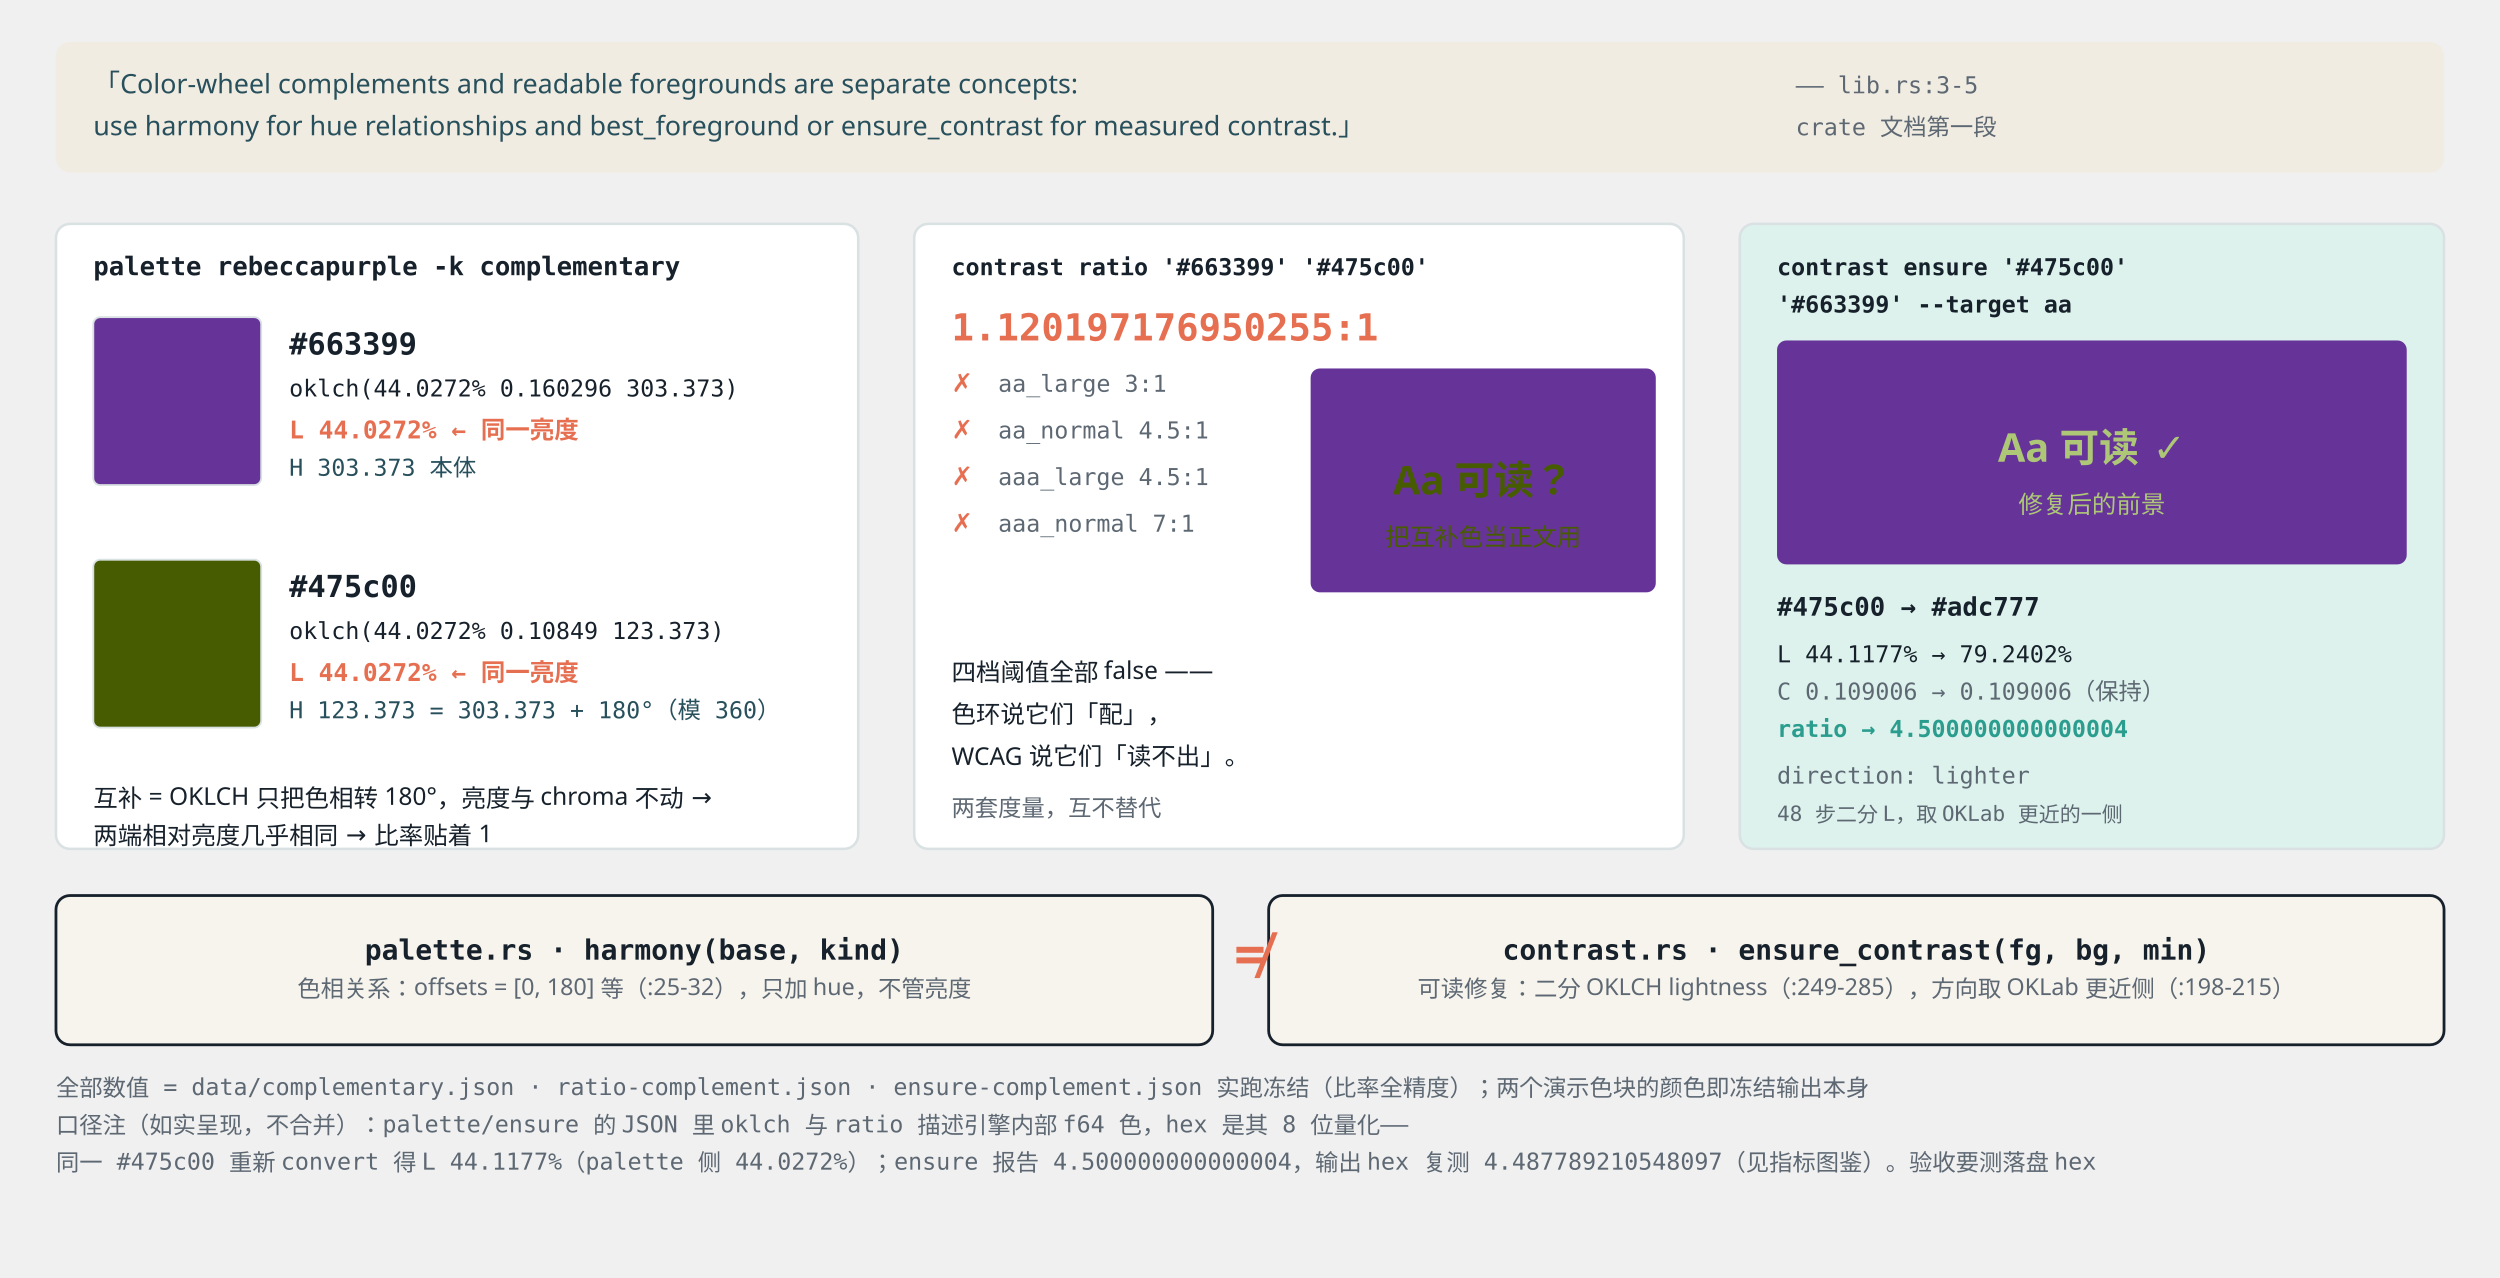
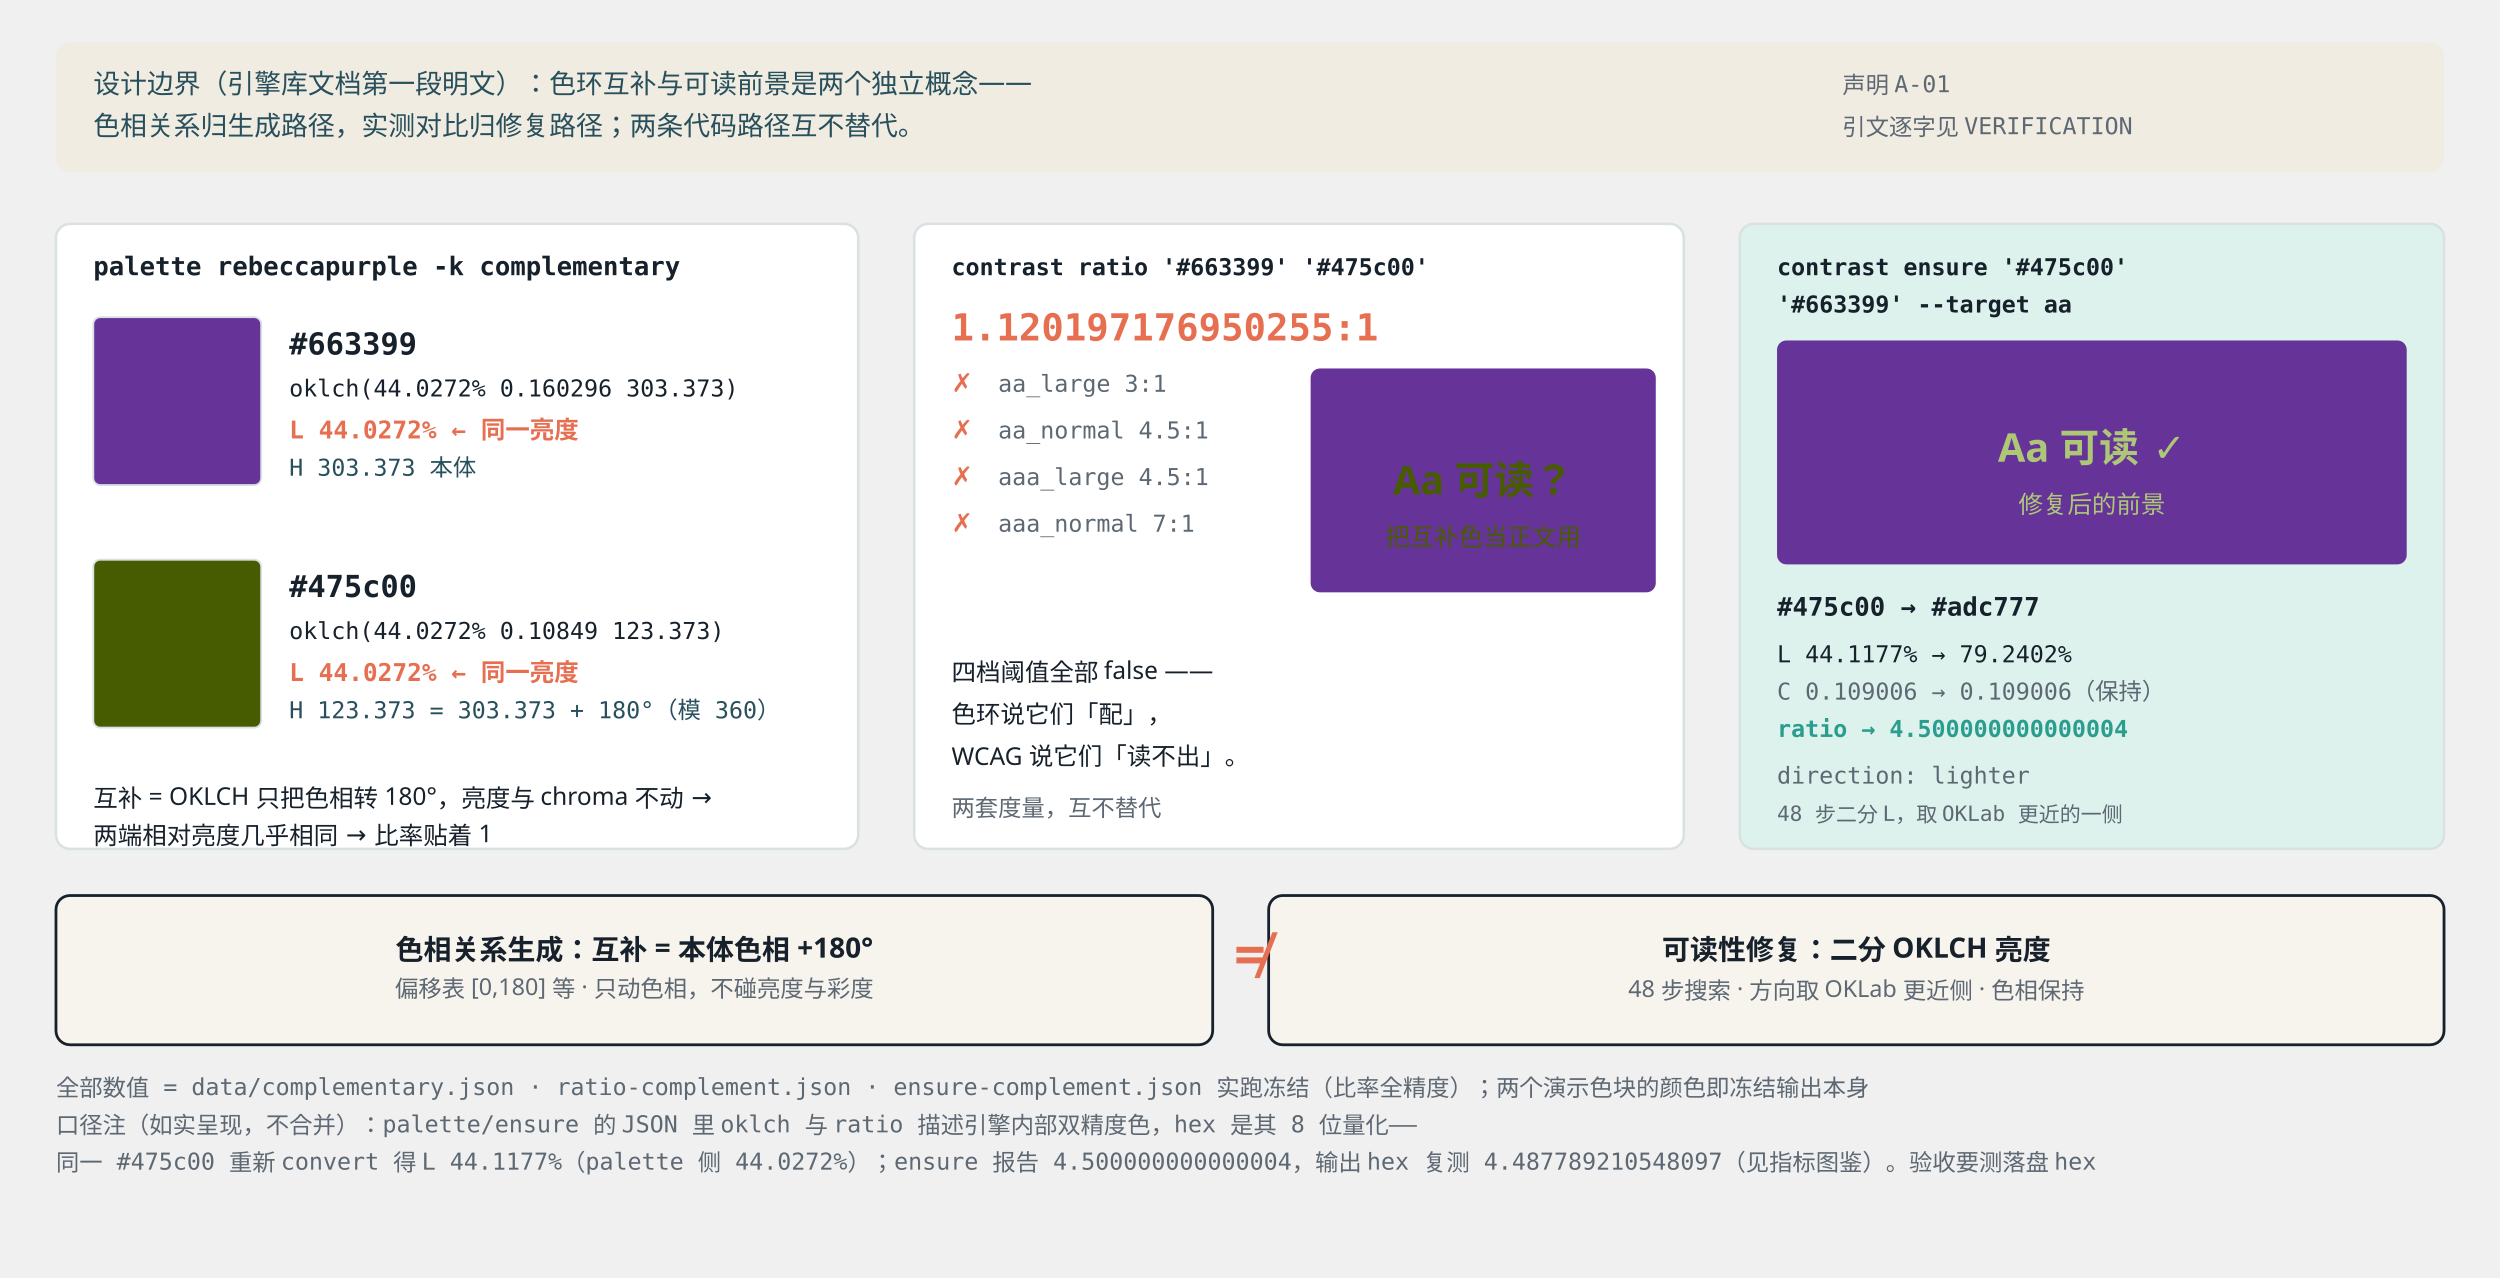
<svg xmlns="http://www.w3.org/2000/svg" id="p-complement" viewBox="0 0 1072 548" width="1072" height="548" role="img">
  <defs>
    <marker id="p-complement-arrow" viewBox="0 0 10 10" refX="8.5" refY="5" markerWidth="5" markerHeight="5" orient="auto-start-reverse">
      <path d="M 0,1 L 9,5 L 0,9 z" fill="#356A79" />
    </marker>
    <marker id="p-complement-arrow-warn" viewBox="0 0 10 10" refX="8.5" refY="5" markerWidth="5" markerHeight="5" orient="auto-start-reverse">
      <path d="M 0,1 L 9,5 L 0,9 z" fill="#E76F51" />
    </marker>
  </defs>
  <rect x="24" y="18" width="1024" height="56" fill="#F1ECE2" rx="6" />
-   <text x="40" y="40" font-size="11.5" fill="#28505C" font-family="'Source Han Sans SC','PingFang SC',sans-serif" font-weight="400" text-anchor="start">「Color-wheel complements and readable foregrounds are separate concepts:</text>
-   <text x="40" y="58" font-size="11.5" fill="#28505C" font-family="'Source Han Sans SC','PingFang SC',sans-serif" font-weight="400" text-anchor="start">  use harmony for hue relationships and best_foreground or ensure_contrast for measured contrast.」</text>
-   <text x="770" y="40" font-size="10" fill="#5D6873" font-family="'0xProto Nerd Font','SF Mono',Menlo,monospace" font-weight="400" text-anchor="start">—— lib.rs:3-5</text>
-   <text x="770" y="58" font-size="10" fill="#5D6873" font-family="'0xProto Nerd Font','SF Mono',Menlo,monospace" font-weight="400" text-anchor="start">crate 文档第一段</text>
+   <text x="40" y="40" font-size="11.5" fill="#28505C" font-family="'Source Han Sans SC','PingFang SC',sans-serif" font-weight="400" text-anchor="start">设计边界（引擎库文档第一段明文）：色环互补与可读前景是两个独立概念——</text>
+   <text x="40" y="58" font-size="11.5" fill="#28505C" font-family="'Source Han Sans SC','PingFang SC',sans-serif" font-weight="400" text-anchor="start">色相关系归生成路径，实测对比归修复路径；两条代码路径互不替代。</text>
+   <text x="790" y="40" font-size="10" fill="#5D6873" font-family="'0xProto Nerd Font','SF Mono',Menlo,monospace" font-weight="400" text-anchor="start">声明 A-01</text>
+   <text x="790" y="58" font-size="10" fill="#5D6873" font-family="'0xProto Nerd Font','SF Mono',Menlo,monospace" font-weight="400" text-anchor="start">引文逐字见 VERIFICATION</text>
  <rect x="24" y="96" width="344" height="268" fill="#FFFFFF" rx="6" stroke="#D9E1E3" stroke-width="1.1" />
  <text x="40" y="118" font-size="11" fill="#17212B" font-family="'0xProto Nerd Font','SF Mono',Menlo,monospace" font-weight="600" text-anchor="start">palette rebeccapurple -k complementary</text>
  <rect x="40" y="136" width="72" height="72" fill="#663399" rx="3" stroke="#D9E1E3" stroke-width="0.8" />
  <text x="124" y="152" font-size="13" fill="#17212B" font-family="'0xProto Nerd Font','SF Mono',Menlo,monospace" font-weight="600" text-anchor="start">#663399</text>
  <text x="124" y="170" font-size="10" fill="#17212B" font-family="'0xProto Nerd Font','SF Mono',Menlo,monospace" font-weight="400" text-anchor="start">oklch(44.0272% 0.160296 303.373)</text>
  <text x="124" y="188" font-size="10.5" fill="#E76F51" font-family="'0xProto Nerd Font','SF Mono',Menlo,monospace" font-weight="600" text-anchor="start">L 44.0272%  ← 同一亮度</text>
  <text x="124" y="204" font-size="10" fill="#28505C" font-family="'0xProto Nerd Font','SF Mono',Menlo,monospace" font-weight="400" text-anchor="start">H 303.373  本体</text>
  <rect x="40" y="240" width="72" height="72" fill="#475c00" rx="3" stroke="#D9E1E3" stroke-width="0.8" />
  <text x="124" y="256" font-size="13" fill="#17212B" font-family="'0xProto Nerd Font','SF Mono',Menlo,monospace" font-weight="600" text-anchor="start">#475c00</text>
  <text x="124" y="274" font-size="10" fill="#17212B" font-family="'0xProto Nerd Font','SF Mono',Menlo,monospace" font-weight="400" text-anchor="start">oklch(44.0272% 0.10849 123.373)</text>
  <text x="124" y="292" font-size="10.5" fill="#E76F51" font-family="'0xProto Nerd Font','SF Mono',Menlo,monospace" font-weight="600" text-anchor="start">L 44.0272%  ← 同一亮度</text>
  <text x="124" y="308" font-size="10" fill="#28505C" font-family="'0xProto Nerd Font','SF Mono',Menlo,monospace" font-weight="400" text-anchor="start">H 123.373  = 303.373 + 180°（模 360）</text>
  <text x="40" y="346" font-size="10.5" fill="#17212B" font-family="'Source Han Sans SC','PingFang SC',sans-serif" font-weight="400" text-anchor="start">互补 = OKLCH 只把色相转 180°，亮度与 chroma 不动 →</text>
  <text x="40" y="362" font-size="10.5" fill="#17212B" font-family="'Source Han Sans SC','PingFang SC',sans-serif" font-weight="400" text-anchor="start">两端相对亮度几乎相同 → 比率贴着 1</text>
  <rect x="392" y="96" width="330" height="268" fill="#FFFFFF" rx="6" stroke="#D9E1E3" stroke-width="1.1" />
  <text x="408" y="118" font-size="10" fill="#17212B" font-family="'0xProto Nerd Font','SF Mono',Menlo,monospace" font-weight="600" text-anchor="start">contrast ratio '#663399' '#475c00'</text>
  <text x="408" y="146" font-size="16" fill="#E76F51" font-family="'0xProto Nerd Font','SF Mono',Menlo,monospace" font-weight="600" text-anchor="start">1.120197176950255:1</text>
  <text x="408" y="168" font-size="11" fill="#E76F51" font-family="'Source Han Sans SC','PingFang SC',sans-serif" font-weight="600" text-anchor="start">✗</text>
  <text x="428" y="168" font-size="10" fill="#5D6873" font-family="'0xProto Nerd Font','SF Mono',Menlo,monospace" font-weight="400" text-anchor="start">aa_large 3:1</text>
  <text x="408" y="188" font-size="11" fill="#E76F51" font-family="'Source Han Sans SC','PingFang SC',sans-serif" font-weight="600" text-anchor="start">✗</text>
  <text x="428" y="188" font-size="10" fill="#5D6873" font-family="'0xProto Nerd Font','SF Mono',Menlo,monospace" font-weight="400" text-anchor="start">aa_normal 4.5:1</text>
  <text x="408" y="208" font-size="11" fill="#E76F51" font-family="'Source Han Sans SC','PingFang SC',sans-serif" font-weight="600" text-anchor="start">✗</text>
  <text x="428" y="208" font-size="10" fill="#5D6873" font-family="'0xProto Nerd Font','SF Mono',Menlo,monospace" font-weight="400" text-anchor="start">aaa_large 4.5:1</text>
  <text x="408" y="228" font-size="11" fill="#E76F51" font-family="'Source Han Sans SC','PingFang SC',sans-serif" font-weight="600" text-anchor="start">✗</text>
  <text x="428" y="228" font-size="10" fill="#5D6873" font-family="'0xProto Nerd Font','SF Mono',Menlo,monospace" font-weight="400" text-anchor="start">aaa_normal 7:1</text>
  <rect x="562" y="158" width="148" height="96" fill="#663399" rx="4" />
  <text x="636" y="212" font-size="17" fill="#475c00" font-family="'Source Han Sans SC','PingFang SC',sans-serif" font-weight="600" text-anchor="middle">Aa 可读？</text>
  <text x="636" y="234" font-size="10.5" fill="#475c00" font-family="'Source Han Sans SC','PingFang SC',sans-serif" font-weight="400" text-anchor="middle">把互补色当正文用</text>
  <text x="408" y="292" font-size="10.5" fill="#17212B" font-family="'Source Han Sans SC','PingFang SC',sans-serif" font-weight="400" text-anchor="start">四档阈值全部 false ——</text>
  <text x="408" y="310" font-size="10.5" fill="#17212B" font-family="'Source Han Sans SC','PingFang SC',sans-serif" font-weight="400" text-anchor="start">色环说它们「配」，</text>
  <text x="408" y="328" font-size="10.5" fill="#17212B" font-family="'Source Han Sans SC','PingFang SC',sans-serif" font-weight="400" text-anchor="start">WCAG 说它们「读不出」。</text>
  <text x="408" y="350" font-size="10" fill="#5D6873" font-family="'0xProto Nerd Font','SF Mono',Menlo,monospace" font-weight="400" text-anchor="start">两套度量，互不替代</text>
  <rect x="746" y="96" width="302" height="268" fill="#DDF2EC" rx="6" stroke="#D9E1E3" stroke-width="1.1" />
  <text x="762" y="118" font-size="10" fill="#17212B" font-family="'0xProto Nerd Font','SF Mono',Menlo,monospace" font-weight="600" text-anchor="start">contrast ensure '#475c00'</text>
  <text x="762" y="134" font-size="10" fill="#17212B" font-family="'0xProto Nerd Font','SF Mono',Menlo,monospace" font-weight="600" text-anchor="start">  '#663399' --target aa</text>
  <rect x="762" y="146" width="270" height="96" fill="#663399" rx="4" />
  <text x="897" y="198" font-size="17" fill="#adc777" font-family="'Source Han Sans SC','PingFang SC',sans-serif" font-weight="600" text-anchor="middle">Aa 可读 ✓</text>
  <text x="897" y="220" font-size="10.5" fill="#adc777" font-family="'Source Han Sans SC','PingFang SC',sans-serif" font-weight="400" text-anchor="middle">修复后的前景</text>
  <text x="762" y="264" font-size="11" fill="#17212B" font-family="'0xProto Nerd Font','SF Mono',Menlo,monospace" font-weight="600" text-anchor="start">#475c00 → #adc777</text>
  <text x="762" y="284" font-size="10" fill="#17212B" font-family="'0xProto Nerd Font','SF Mono',Menlo,monospace" font-weight="400" text-anchor="start">L 44.1177% → 79.2402%</text>
  <text x="762" y="300" font-size="10" fill="#5D6873" font-family="'0xProto Nerd Font','SF Mono',Menlo,monospace" font-weight="400" text-anchor="start">C 0.109006 → 0.109006（保持）</text>
  <text x="762" y="316" font-size="10" fill="#2A9D8F" font-family="'0xProto Nerd Font','SF Mono',Menlo,monospace" font-weight="600" text-anchor="start">ratio → 4.500000000000004</text>
  <text x="762" y="336" font-size="10" fill="#5D6873" font-family="'0xProto Nerd Font','SF Mono',Menlo,monospace" font-weight="400" text-anchor="start">direction: lighter</text>
  <text x="762" y="352" font-size="9" fill="#5D6873" font-family="'0xProto Nerd Font','SF Mono',Menlo,monospace" font-weight="400" text-anchor="start">48 步二分 L，取 OKLab 更近的一侧</text>
  <rect x="24" y="384" width="496" height="64" fill="#F7F4EE" rx="6" stroke="#17212B" stroke-width="1.2" />
-   <text x="272.0" y="411.5" font-size="12" fill="#17212B" font-family="'0xProto Nerd Font','SF Mono',Menlo,monospace" font-weight="600" text-anchor="middle">palette.rs · harmony(base, kind)</text>
-   <text x="272.0" y="427.5" font-size="10" fill="#5D6873" font-family="'Source Han Sans SC','PingFang SC',sans-serif" font-weight="400" text-anchor="middle">色相关系：offsets = [0, 180] 等（:25-32），只加 hue，不管亮度</text>
+   <text x="272.0" y="411.5" font-size="12" fill="#17212B" font-family="'Source Han Sans SC','PingFang SC',sans-serif" font-weight="600" text-anchor="middle">色相关系生成：互补 = 本体色相 +180°</text>
+   <text x="272.0" y="427.5" font-size="10" fill="#5D6873" font-family="'Source Han Sans SC','PingFang SC',sans-serif" font-weight="400" text-anchor="middle">偏移表 [0,180] 等 · 只动色相，不碰亮度与彩度</text>
  <rect x="544" y="384" width="504" height="64" fill="#F7F4EE" rx="6" stroke="#17212B" stroke-width="1.2" />
-   <text x="796.0" y="411.5" font-size="12" fill="#17212B" font-family="'0xProto Nerd Font','SF Mono',Menlo,monospace" font-weight="600" text-anchor="middle">contrast.rs · ensure_contrast(fg, bg, min)</text>
-   <text x="796.0" y="427.5" font-size="10" fill="#5D6873" font-family="'Source Han Sans SC','PingFang SC',sans-serif" font-weight="400" text-anchor="middle">可读修复：二分 OKLCH lightness（:249-285），方向取 OKLab 更近侧（:198-215）</text>
+   <text x="796.0" y="411.5" font-size="12" fill="#17212B" font-family="'Source Han Sans SC','PingFang SC',sans-serif" font-weight="600" text-anchor="middle">可读性修复：二分 OKLCH 亮度</text>
+   <text x="796.0" y="427.5" font-size="10" fill="#5D6873" font-family="'Source Han Sans SC','PingFang SC',sans-serif" font-weight="400" text-anchor="middle">48 步搜索 · 方向取 OKLab 更近侧 · 色相保持</text>
  <text x="536" y="418" font-size="24" fill="#E76F51" font-family="'Source Han Sans SC','PingFang SC',sans-serif" font-weight="600" text-anchor="middle">≠</text>
  <text x="24" y="470" font-size="10" fill="#5D6873" font-family="'0xProto Nerd Font','SF Mono',Menlo,monospace" font-weight="400" text-anchor="start">全部数值 = data/complementary.json · ratio-complement.json · ensure-complement.json 实跑冻结（比率全精度）；两个演示色块的颜色即冻结输出本身</text>
-   <text x="24" y="486" font-size="10" fill="#5D6873" font-family="'0xProto Nerd Font','SF Mono',Menlo,monospace" font-weight="400" text-anchor="start">口径注（如实呈现，不合并）：palette/ensure 的 JSON 里 oklch 与 ratio 描述引擎内部 f64 色，hex 是其 8 位量化——</text>
+   <text x="24" y="486" font-size="10" fill="#5D6873" font-family="'0xProto Nerd Font','SF Mono',Menlo,monospace" font-weight="400" text-anchor="start">口径注（如实呈现，不合并）：palette/ensure 的 JSON 里 oklch 与 ratio 描述引擎内部双精度色，hex 是其 8 位量化——</text>
  <text x="24" y="502" font-size="10" fill="#5D6873" font-family="'0xProto Nerd Font','SF Mono',Menlo,monospace" font-weight="400" text-anchor="start">同一 #475c00 重新 convert 得 L 44.1177%（palette 侧 44.0272%）；ensure 报告 4.500000000000004，输出 hex 复测 4.487789210548097（见指标图鉴）。验收要测落盘 hex</text>
</svg>
